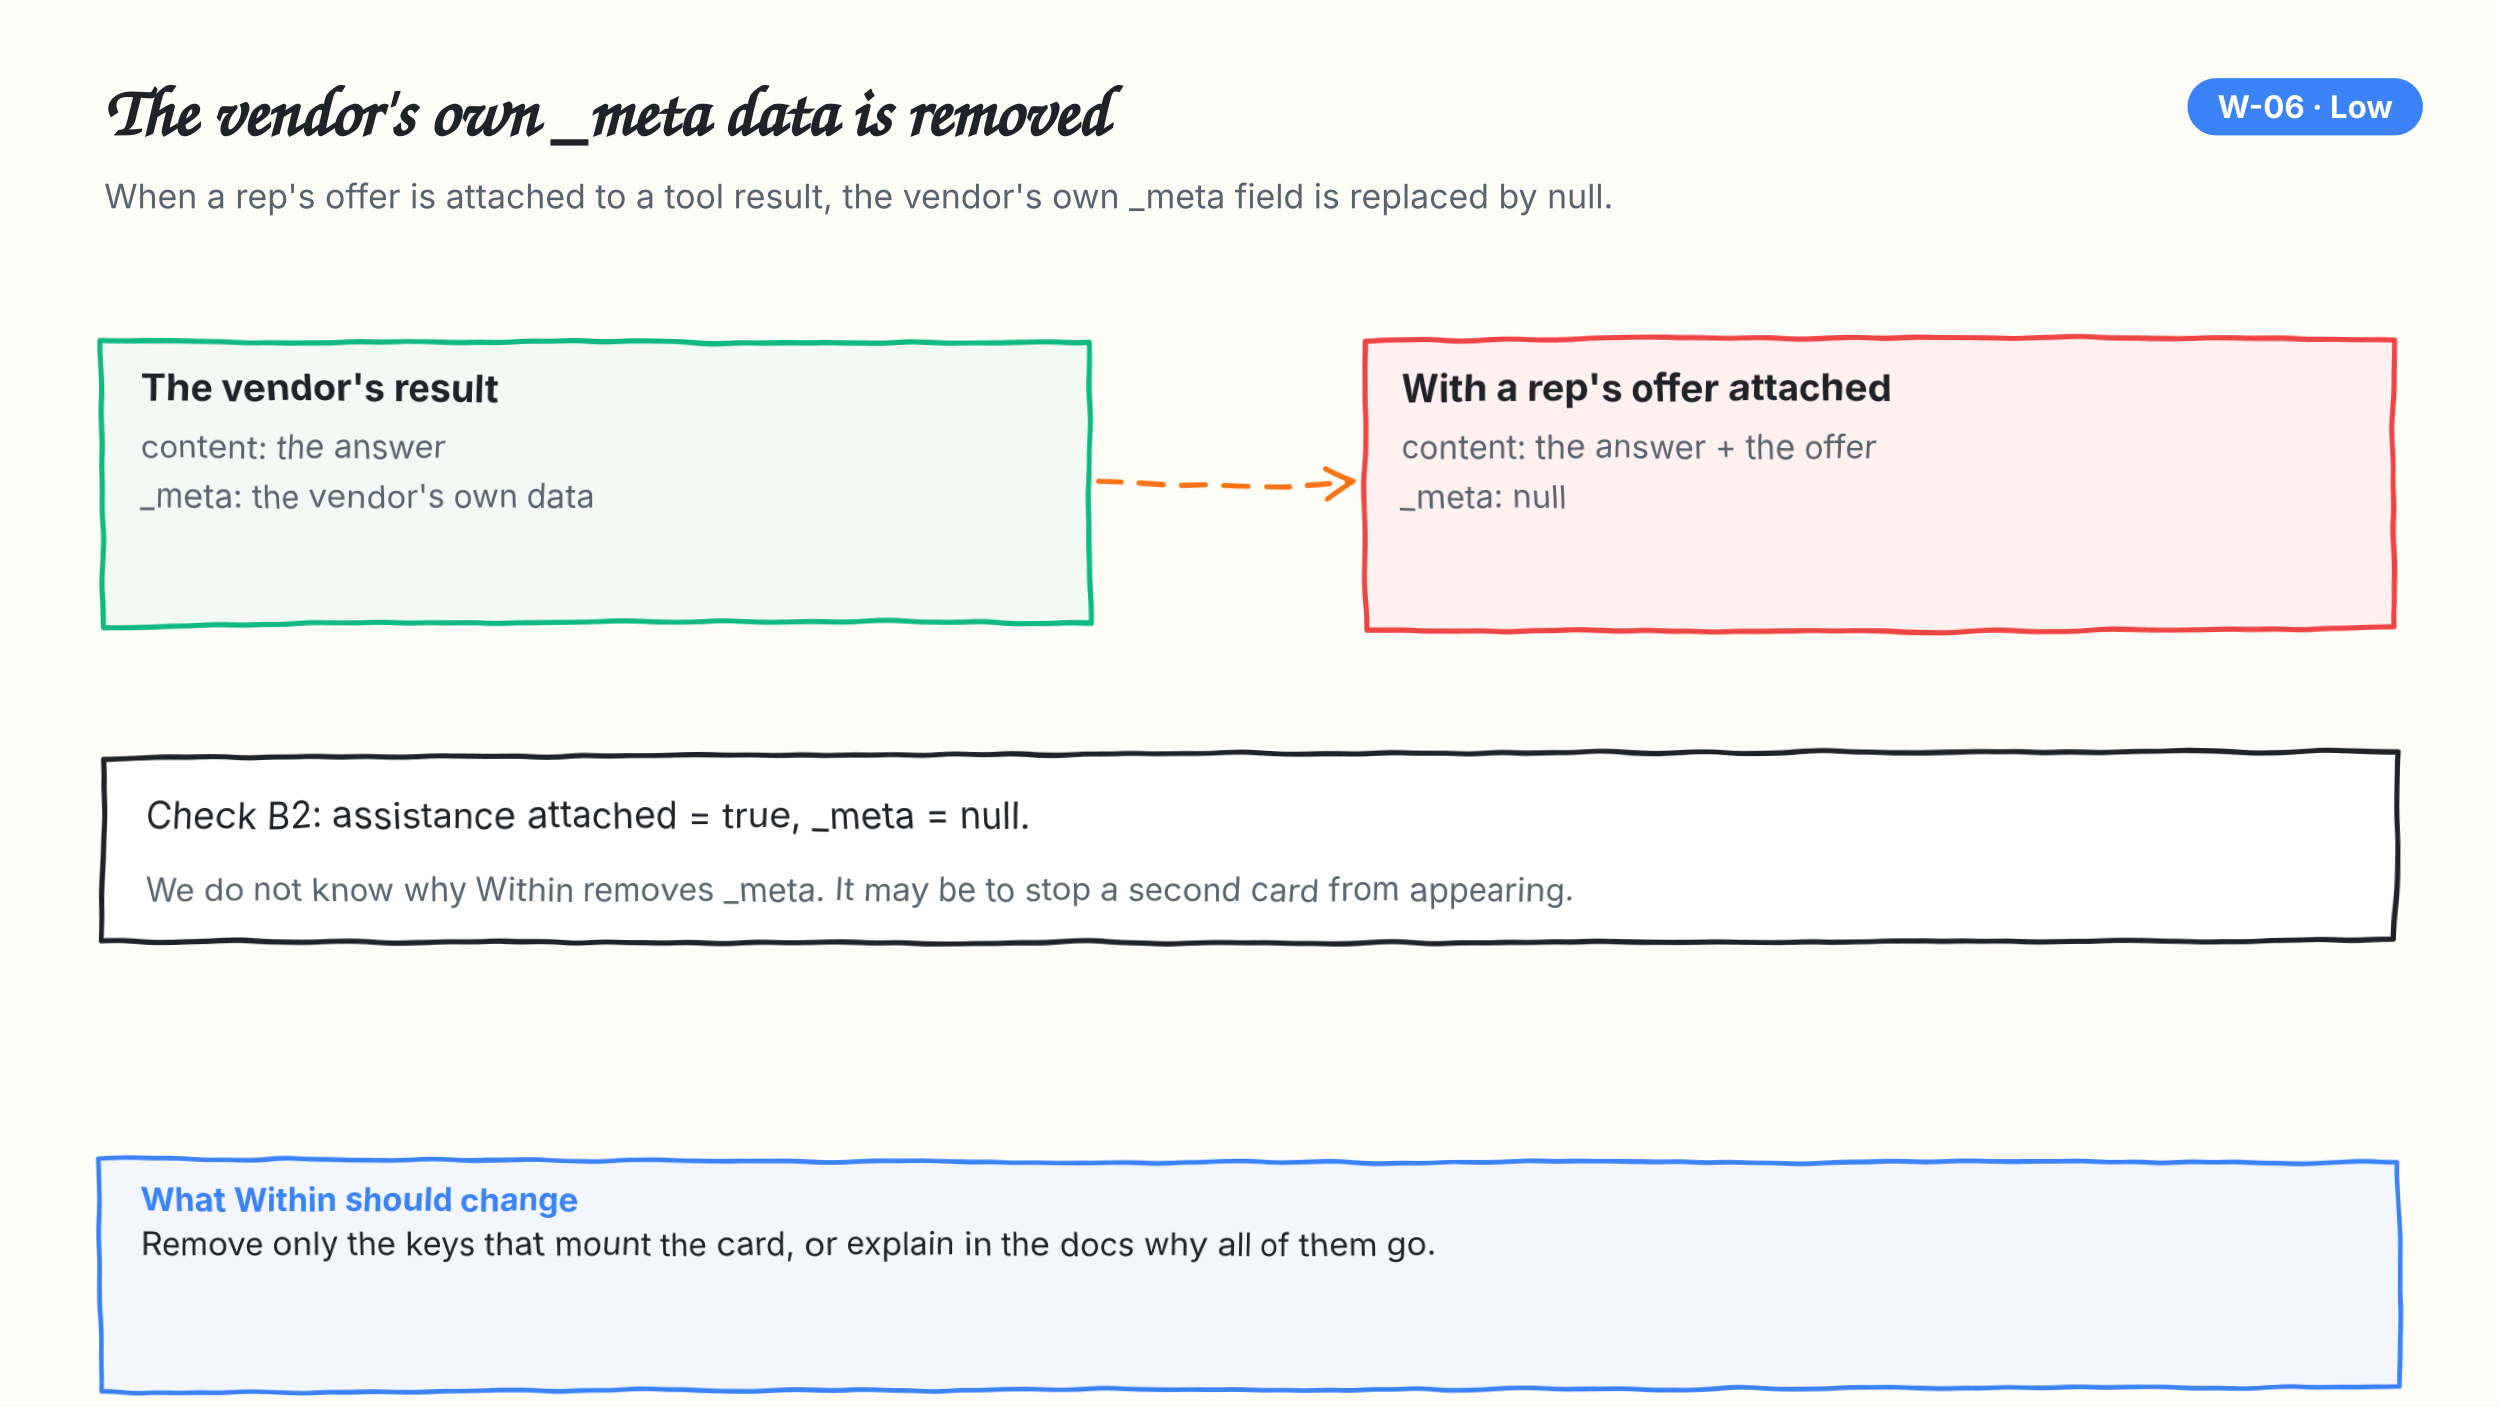
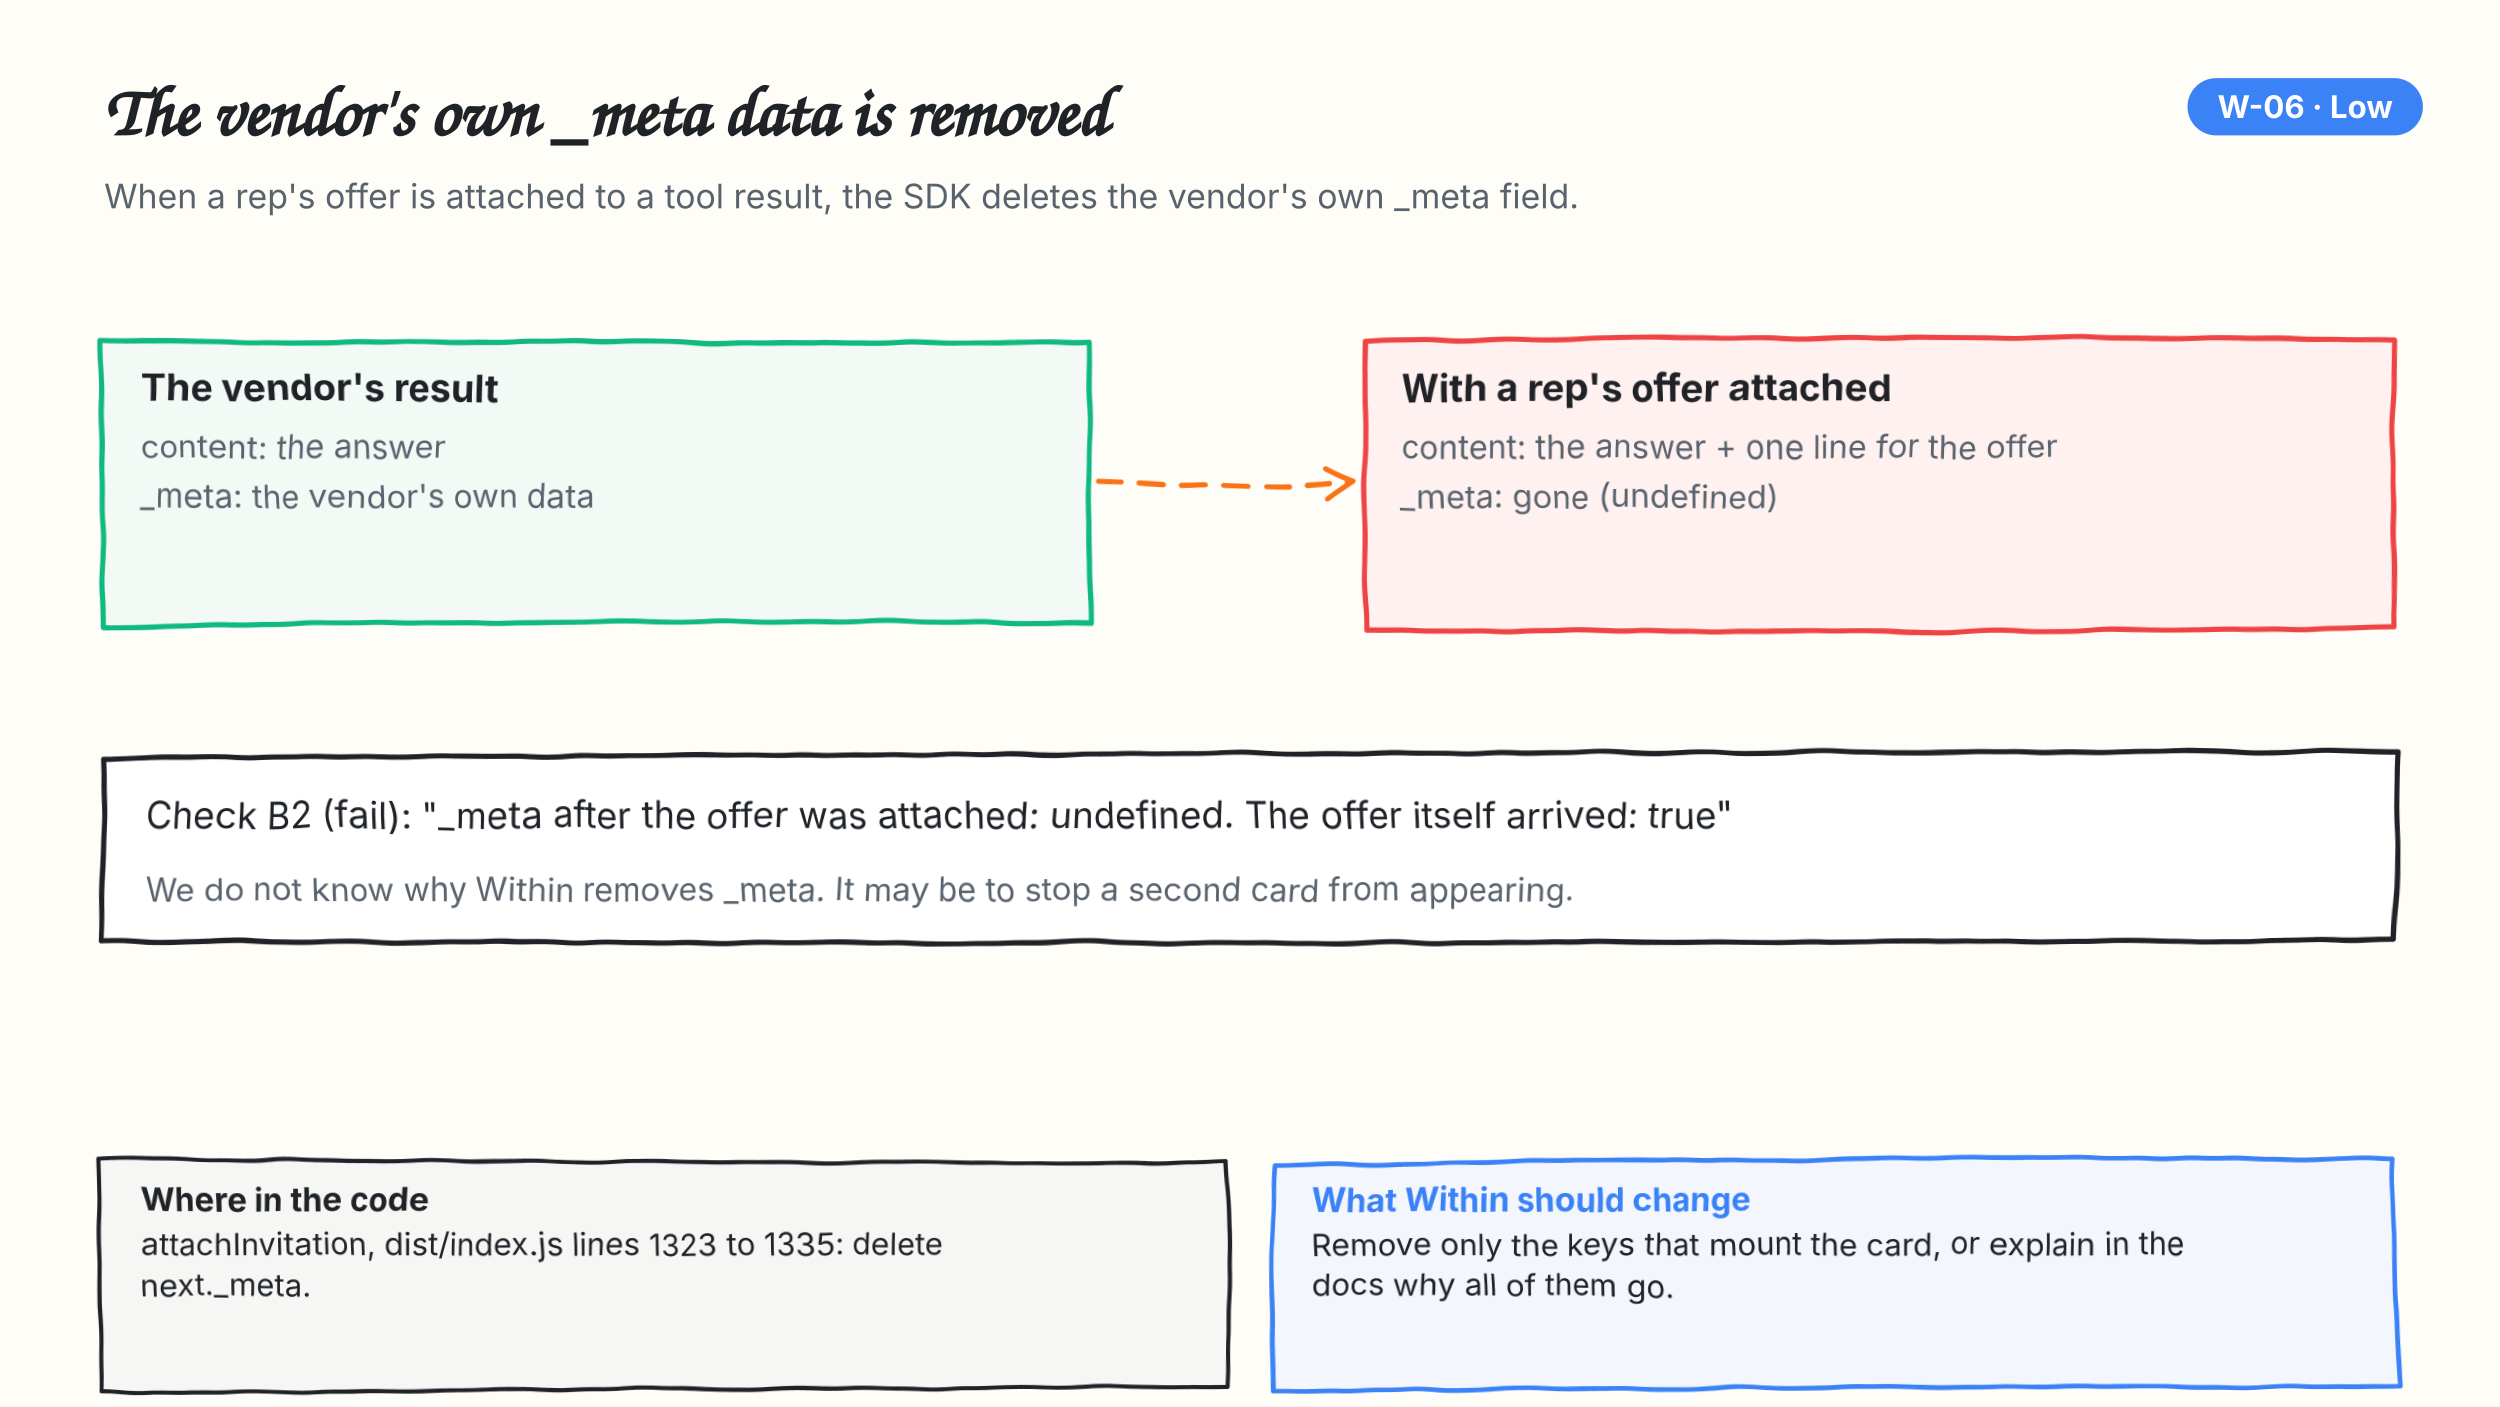
- <svg xmlns="http://www.w3.org/2000/svg" viewBox="0 0 960 540" role="img" aria-label="With an offer attached, the vendor's _meta came back as null">
+ <svg xmlns="http://www.w3.org/2000/svg" viewBox="0 0 960 540" role="img" aria-label="With an offer attached, the vendor's _meta field was gone (undefined)">
  <defs>
    <filter id="wob" x="-5%" y="-5%" width="110%" height="110%">
      <feTurbulence type="fractalNoise" baseFrequency="0.035" numOctaves="2" seed="3" result="n" />
      <feDisplacementMap in="SourceGraphic" in2="n" scale="2.2" xChannelSelector="R" yChannelSelector="G" />
    </filter>
    <style>
.flow{stroke-dasharray:9 7;animation:dash 1.1s linear infinite}
.slow{stroke-dasharray:9 7;animation:dash 2.4s linear infinite}
@keyframes dash{to{stroke-dashoffset:-32}}
.pulse{transform-box:fill-box;transform-origin:center;animation:pulse 1.7s ease-in-out infinite}
@keyframes pulse{0%,100%{transform:scale(1);opacity:1}50%{transform:scale(1.08);opacity:.6}}
.grow{transform-box:fill-box;transform-origin:50% 100%;animation:grow 1.3s cubic-bezier(.2,.8,.2,1) both}
@keyframes grow{from{transform:scaleY(.02)}to{transform:scaleY(1)}}
.growx{transform-box:fill-box;transform-origin:0 50%;animation:growx 1.6s cubic-bezier(.2,.8,.2,1) both}
@keyframes growx{from{transform:scaleX(.02)}to{transform:scaleX(1)}}
.bob{animation:bob 2.2s ease-in-out infinite}
@keyframes bob{0%,100%{transform:translateY(0)}50%{transform:translateY(-4px)}}
.blink{animation:blink 1.4s steps(2,start) infinite}
@keyframes blink{50%{opacity:.15}}
@media (prefers-reduced-motion:reduce){*{animation:none!important}}</style>
  </defs>
  <rect width="960" height="540" fill="#fffdf7" />
  <g filter="url(#wob)">
    <path d="M38.4 130.6 Q226.0 132.2 418.2 131.2 Q417.7 185.0 419.0 239.2 Q227.1 237.8 39.4 240.7 Q39.2 185.7 38.4 130.6" fill="#f3faf6" stroke="#10b981" stroke-width="2" stroke-linecap="round" stroke-linejoin="round" />
    <text x="54" y="154" font-family="system-ui,-apple-system,'Segoe UI',sans-serif" font-size="14.5" fill="#1f2328" font-weight="700">
      <tspan x="54" dy="0">The vendor's result</tspan>
    </text>
    <text x="54" y="176" font-family="system-ui,-apple-system,'Segoe UI',sans-serif" font-size="12.5" fill="#59636e">
      <tspan x="54" dy="0">content: the answer</tspan>
    </text>
    <text x="54" y="195" font-family="system-ui,-apple-system,'Segoe UI',sans-serif" font-size="12.5" fill="#59636e">
      <tspan x="54" dy="0">_meta: the vendor's own data</tspan>
    </text>
    <path d="M422 185 Q468.2 188.8 520 185" fill="none" stroke="#f97316" stroke-width="2" stroke-linecap="round" class="flow" />
    <path d="M509.9 191.5 L520 185 L509.1 180.0" fill="none" stroke="#f97316" stroke-width="2" stroke-linecap="round" stroke-linejoin="round" />
    <path d="M524.4 131.0 Q721.1 128.4 919.7 130.6 Q917.9 186.4 919.7 240.8 Q724.1 243.8 524.4 242.0 Q523.9 185.5 524.4 131.0" fill="#fff1f0" stroke="#ef4444" stroke-width="2" stroke-linecap="round" stroke-linejoin="round" class="pulse" />
    <text x="538" y="154" font-family="system-ui,-apple-system,'Segoe UI',sans-serif" font-size="14.5" fill="#1f2328" font-weight="700">
      <tspan x="538" dy="0">With a rep's offer attached</tspan>
    </text>
    <text x="538" y="176" font-family="system-ui,-apple-system,'Segoe UI',sans-serif" font-size="12.5" fill="#59636e">
-       <tspan x="538" dy="0">content: the answer + the offer</tspan>
+       <tspan x="538" dy="0">content: the answer + one line for the offer</tspan>
    </text>
    <text x="538" y="195" font-family="system-ui,-apple-system,'Segoe UI',sans-serif" font-size="12.5" fill="#59636e">
-       <tspan x="538" dy="0">_meta: null</tspan>
+       <tspan x="538" dy="0">_meta: gone (undefined)</tspan>
    </text>
    <path d="M40.1 291.1 Q483.1 289.0 921.1 288.5 Q920.6 323.5 919.4 361.0 Q477.0 363.1 38.6 361.4 Q39.7 324.3 40.1 291.1" fill="#fff" stroke="#1f2328" stroke-width="2" stroke-linecap="round" stroke-linejoin="round" />
    <text x="56" y="318" font-family="system-ui,-apple-system,'Segoe UI',sans-serif" font-size="14" fill="#1f2328">
-       <tspan x="56" dy="0">Check B2: assistance attached = true, _meta = null.</tspan>
+       <tspan x="56" dy="0">Check B2 (fail): "_meta after the offer was attached: undefined. The offer itself arrived: true"</tspan>
    </text>
    <text x="56" y="346" font-family="system-ui,-apple-system,'Segoe UI',sans-serif" font-size="12.5" fill="#59636e">
      <tspan x="56" dy="0">We do not know why Within removes _meta. It may be to stop a second card from appearing.</tspan>
    </text>
  </g>
  <text x="40" y="52" font-family="'Bradley Hand','Segoe Print','Marker Felt','Comic Sans MS',cursive" font-size="27" fill="#1f2328" font-weight="700">
    <tspan x="40" dy="0">The vendor's own _meta data is removed</tspan>
  </text>
  <rect x="840" y="30" width="90.4" height="22" rx="11" fill="#3b82f6" />
  <text x="885.2" y="45.32" text-anchor="middle" font-family="system-ui,-apple-system,'Segoe UI',sans-serif" font-size="12" font-weight="700" fill="#fff">W-06 · Low</text>
  <text x="40" y="80" font-family="system-ui,-apple-system,'Segoe UI',sans-serif" font-size="13" fill="#59636e">
-     <tspan x="40" dy="0">When a rep's offer is attached to a tool result, the vendor's own _meta field is replaced by null.</tspan>
+     <tspan x="40" dy="0">When a rep's offer is attached to a tool result, the SDK deletes the vendor's own _meta field.</tspan>
  </text>
  <g filter="url(#wob)">
-     <path d="M38.0 445.1 Q481.2 446.9 920.6 446.2 Q922.5 490.7 921.3 532.6 Q479.1 533.6 38.8 534.6 Q38.1 491.6 38.0 445.1" fill="#f3f7fd" stroke="#3b82f6" stroke-width="1.8" stroke-linecap="round" stroke-linejoin="round" />
-     <text x="54" y="465" font-family="system-ui,-apple-system,'Segoe UI',sans-serif" font-size="12.5" fill="#3b82f6" font-weight="700">
-       <tspan x="54" dy="0">What Within should change</tspan>
+     <path d="M38.0 445.1 Q256.2 446.9 470.6 446.2 Q472.5 490.7 471.3 532.6 Q254.1 533.6 38.8 534.6 Q38.1 491.6 38.0 445.1" fill="#f6f6f4" stroke="#1f2328" stroke-width="1.6" stroke-linecap="round" stroke-linejoin="round" />
+     <text x="54" y="465" font-family="system-ui,-apple-system,'Segoe UI',sans-serif" font-size="12.5" fill="#1f2328" font-weight="700">
+       <tspan x="54" dy="0">Where in the code</tspan>
    </text>
-     <text x="54" y="482" font-family="system-ui,-apple-system,'Segoe UI',sans-serif" font-size="12.5" fill="#1f2328">
-       <tspan x="54" dy="0">Remove only the keys that mount the card, or explain in the docs why all of them go.</tspan>
+     <text x="54" y="482" font-family="system-ui,-apple-system,'Segoe UI',sans-serif" font-size="12" fill="#1f2328">
+       <tspan x="54" dy="0">attachInvitation, dist/index.js lines 1323 to 1335: delete</tspan>
+       <tspan x="54" dy="15.84">next._meta.</tspan>
+     </text>
+     <path d="M489.9 447.5 Q705.3 444.2 918.7 444.9 Q918.8 487.7 921.7 532.5 Q705.2 532.3 489.0 534.0 Q487.1 491.4 489.9 447.5" fill="#f3f7fd" stroke="#3b82f6" stroke-width="1.8" stroke-linecap="round" stroke-linejoin="round" />
+     <text x="504" y="465" font-family="system-ui,-apple-system,'Segoe UI',sans-serif" font-size="12.5" fill="#3b82f6" font-weight="700">
+       <tspan x="504" dy="0">What Within should change</tspan>
+     </text>
+     <text x="504" y="482" font-family="system-ui,-apple-system,'Segoe UI',sans-serif" font-size="12" fill="#1f2328">
+       <tspan x="504" dy="0">Remove only the keys that mount the card, or explain in the</tspan>
+       <tspan x="504" dy="15.84">docs why all of them go.</tspan>
    </text>
  </g>
</svg>
